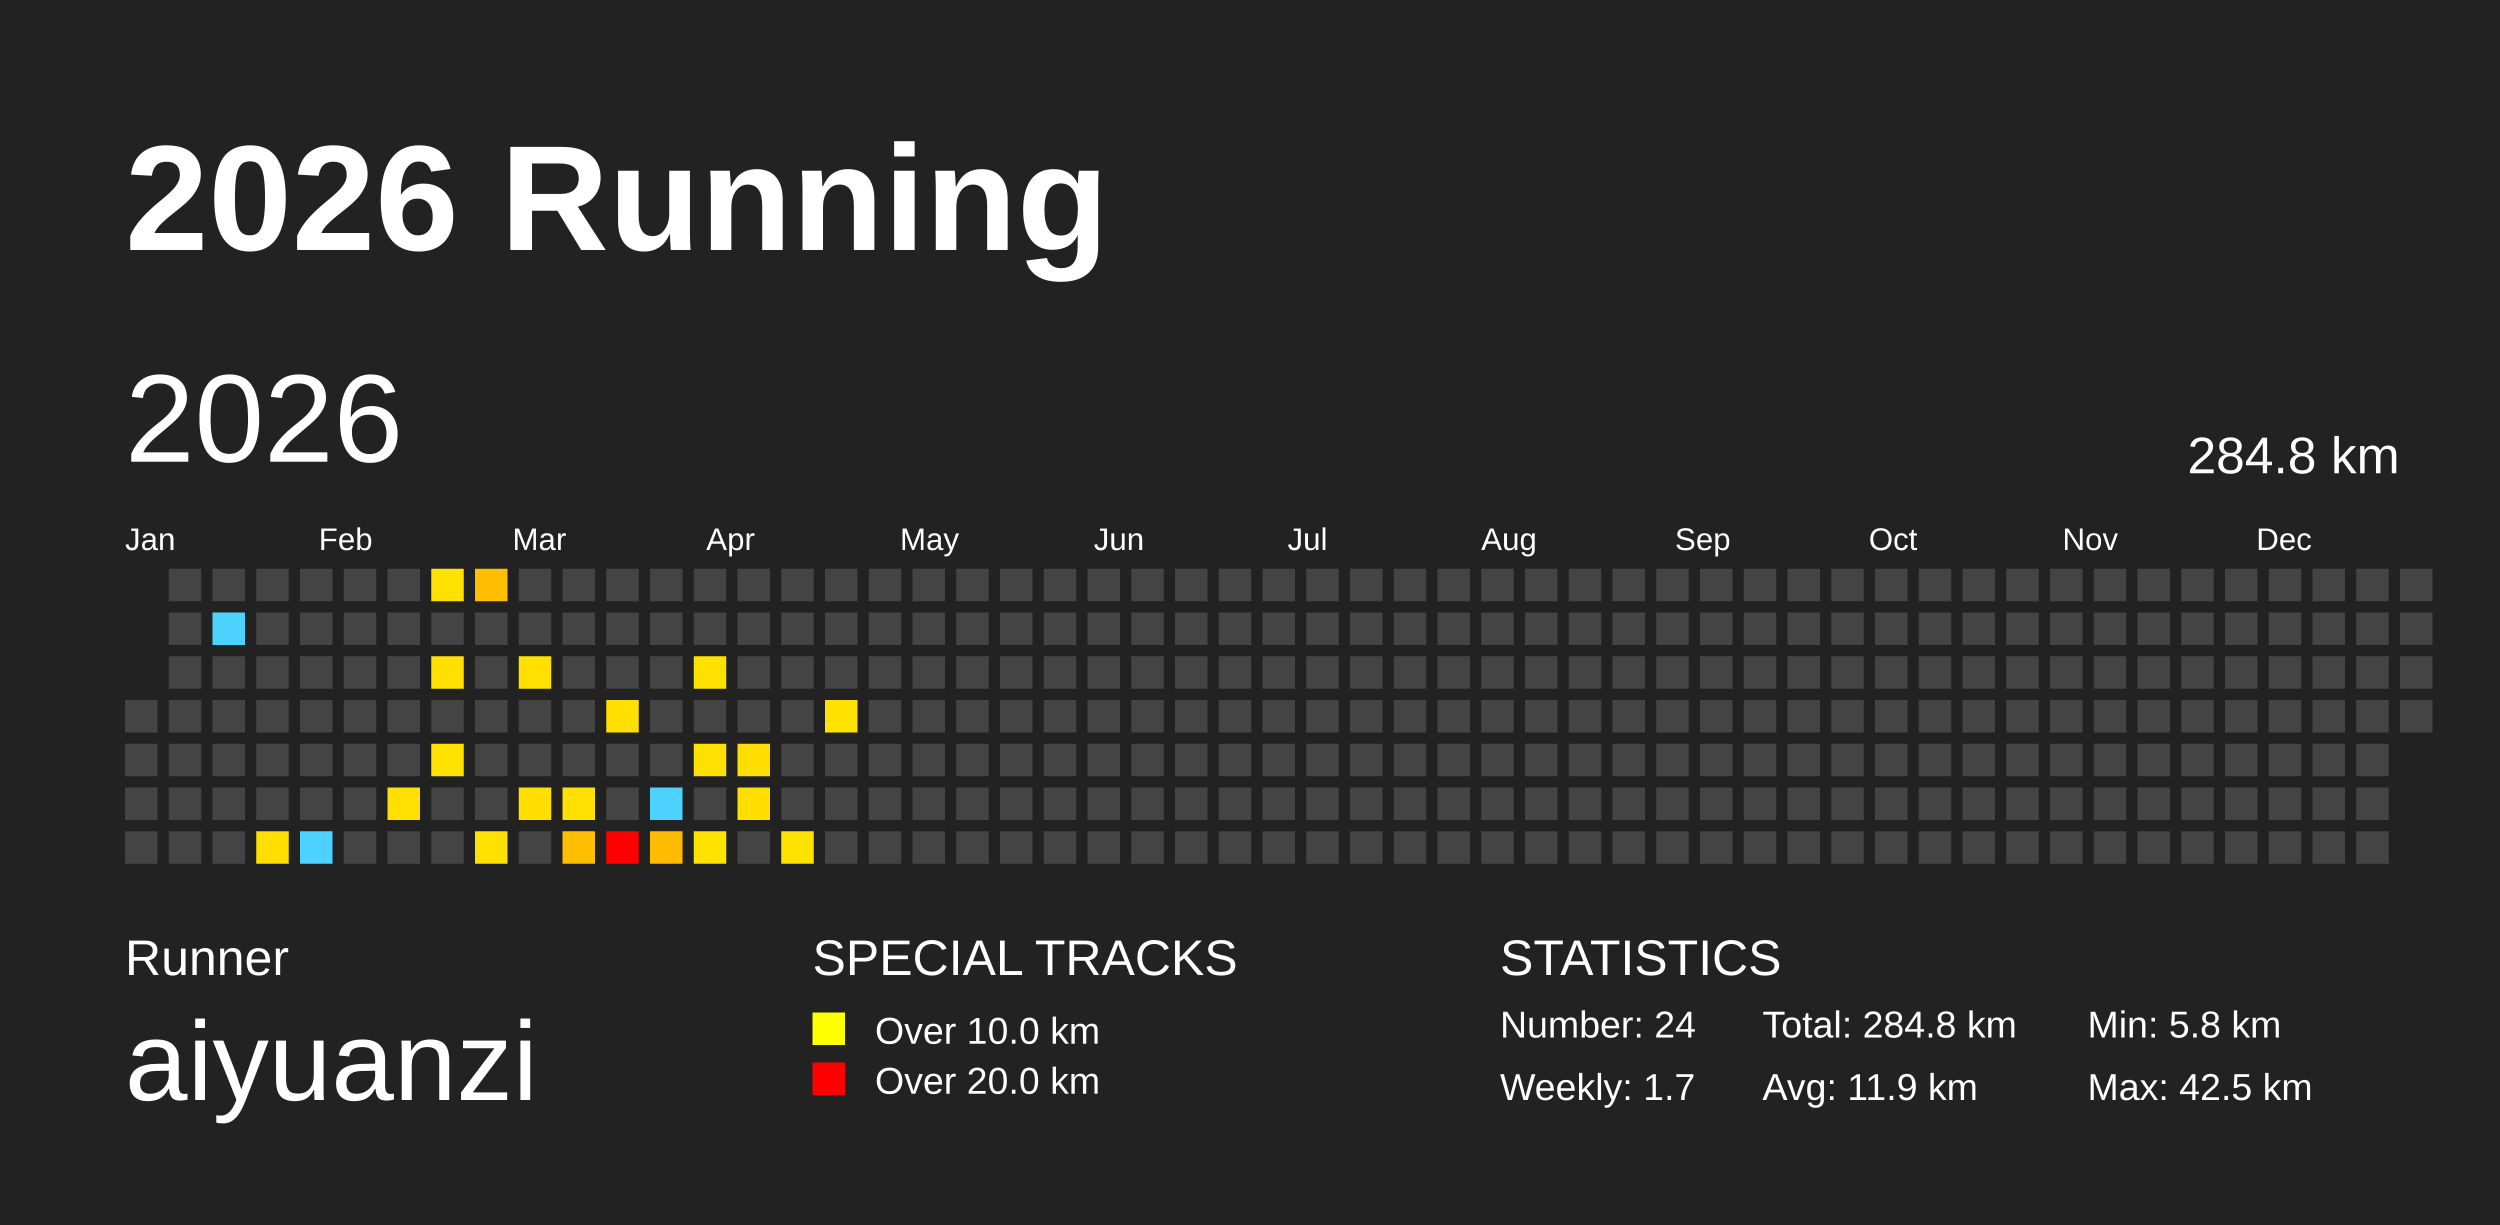
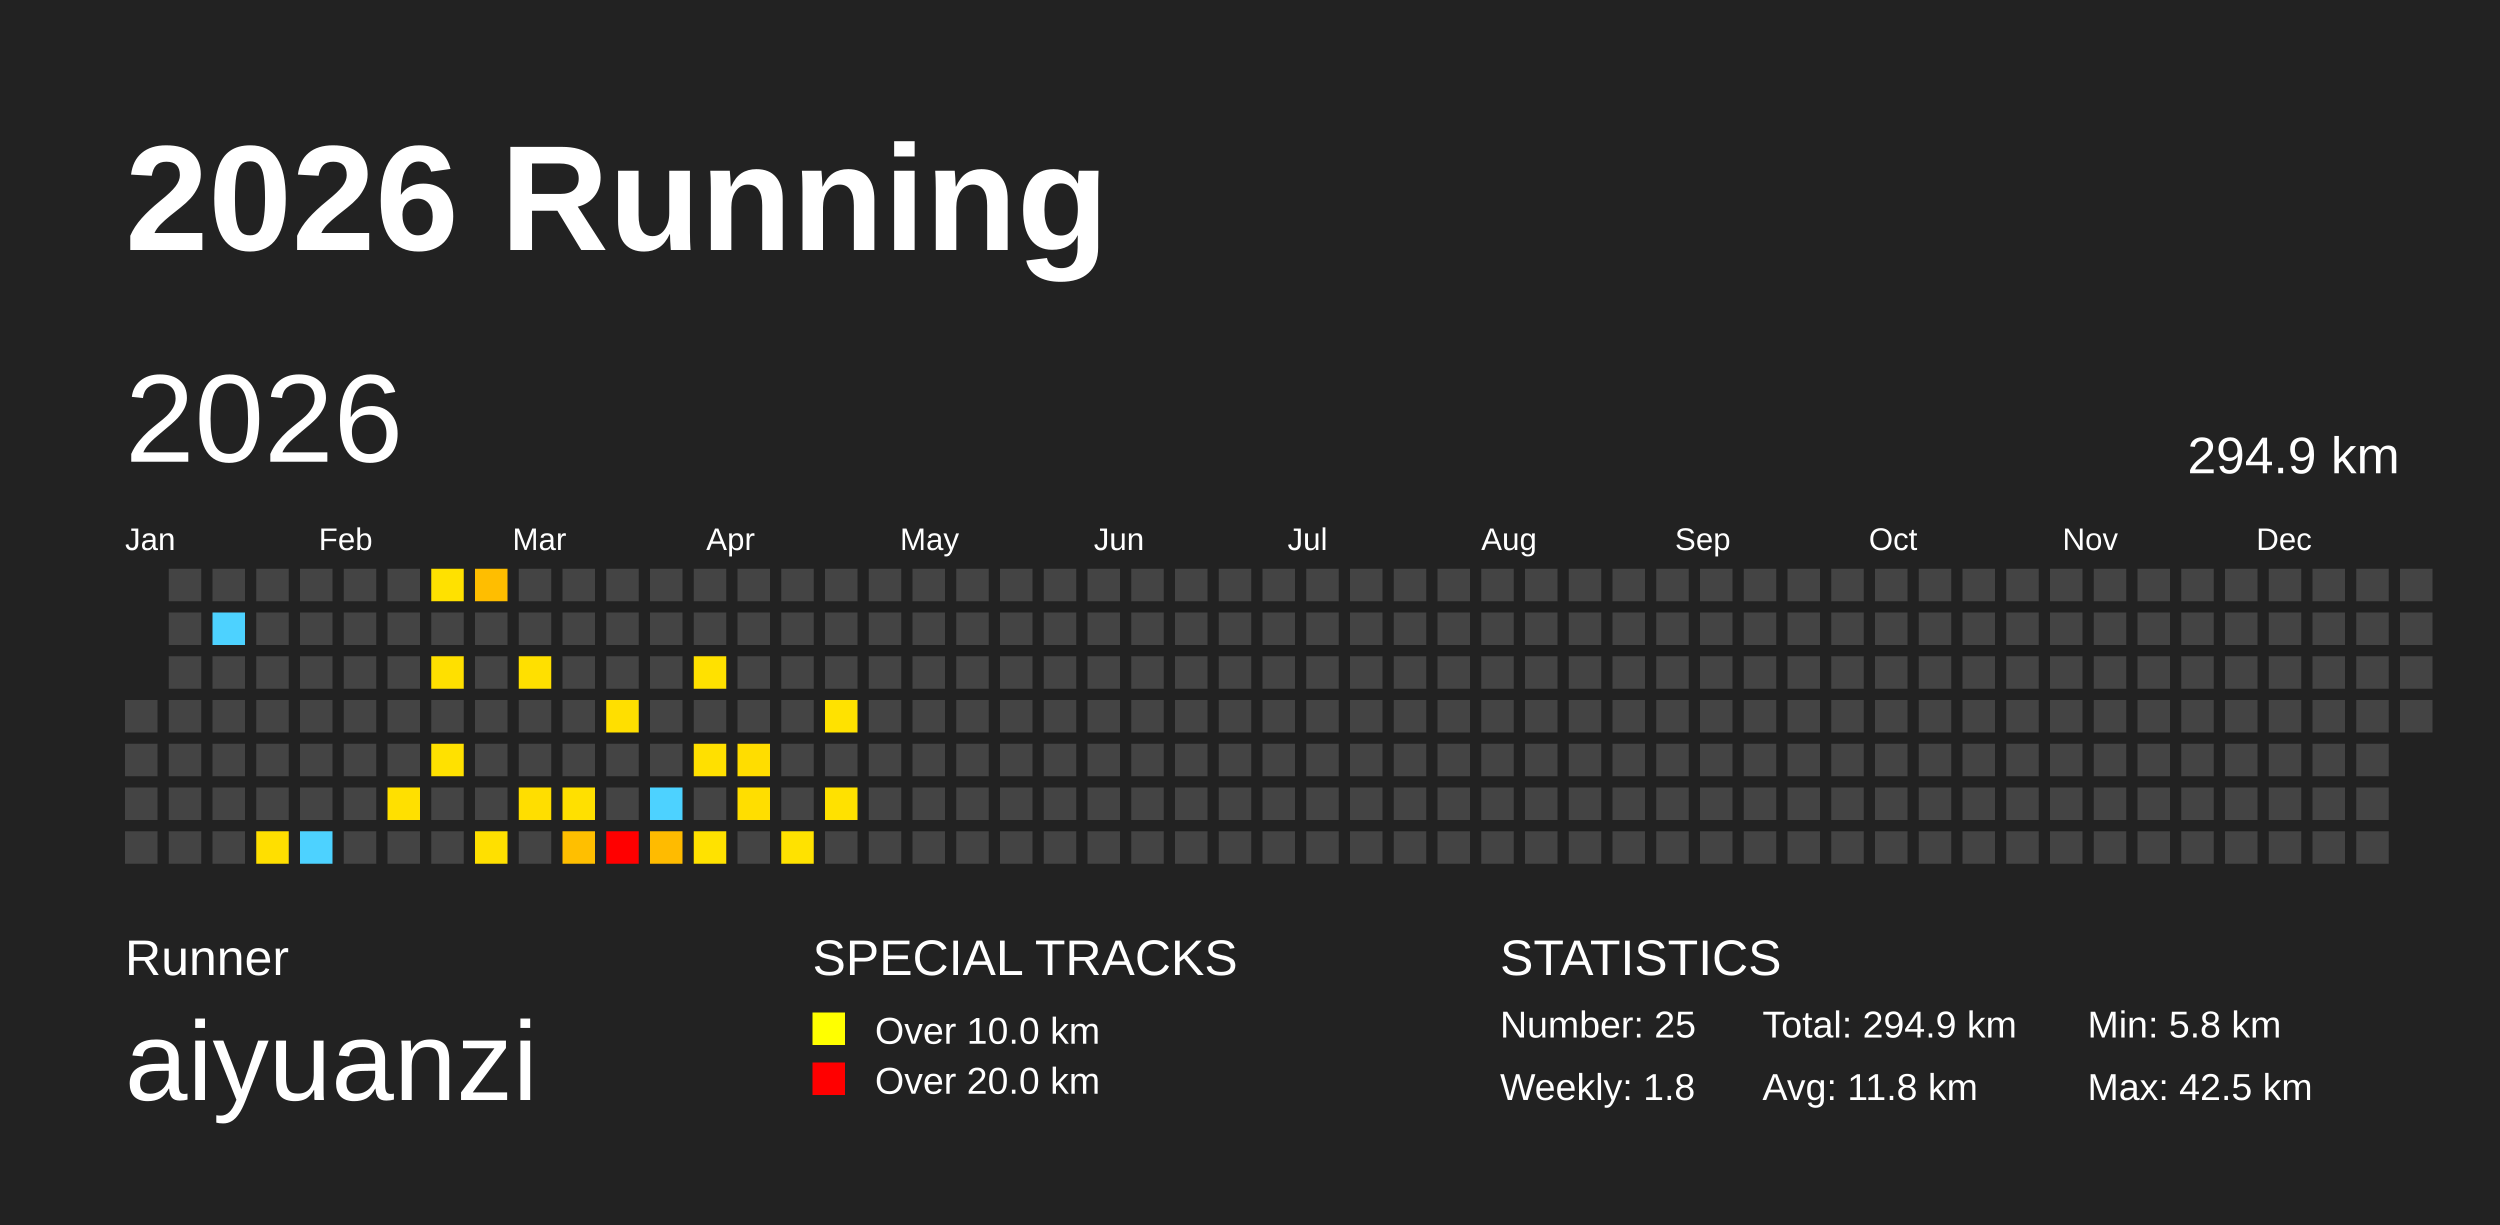
<svg xmlns="http://www.w3.org/2000/svg" baseProfile="full" height="98mm" version="1.1" viewBox="0,0,200,98" width="200mm">
  <defs>
    <pattern height="2" id="indoor-stripe" patternUnits="userSpaceOnUse" width="2">
      <line stroke="white" stroke-opacity="0.45" stroke-width="0.5" x1="0" x2="2" y1="2" y2="0" />
    </pattern>
  </defs>
  <rect fill="#222222" height="98" width="200" x="0" y="0" />
  <text fill="#FFFFFF" style="font-size:12px; font-family:Arial; font-weight:bold;" x="10" y="20">2026 Running</text>
  <text fill="#FFFFFF" style="font-size:4px; font-family:Arial" x="10" y="78">Runner</text>
  <text fill="#FFFFFF" style="font-size:9px; font-family:Arial" x="10" y="88">aiyuanzi</text>
  <text fill="#FFFFFF" style="font-size:4px; font-family:Arial" x="65" y="78">SPECIAL TRACKS</text>
  <rect fill="yellow" height="2.6" width="2.6" x="65" y="81" />
  <text fill="#FFFFFF" style="font-size:3px; font-family:Arial" x="70" y="83.5">Over 10.0 km</text>
  <rect fill="red" height="2.6" width="2.6" x="65" y="85" />
  <text fill="#FFFFFF" style="font-size:3px; font-family:Arial" x="70" y="87.5">Over 20.0 km</text>
  <text fill="#FFFFFF" style="font-size:4px; font-family:Arial" x="120" y="78">STATISTICS</text>
-   <text fill="#FFFFFF" style="font-size:3px; font-family:Arial" x="120" y="83">Number: 24</text>
-   <text fill="#FFFFFF" style="font-size:3px; font-family:Arial" x="120" y="88">Weekly: 1.7</text>
-   <text fill="#FFFFFF" style="font-size:3px; font-family:Arial" x="141" y="83">Total: 284.8 km</text>
-   <text fill="#FFFFFF" style="font-size:3px; font-family:Arial" x="141" y="88">Avg: 11.9 km</text>
+   <text fill="#FFFFFF" style="font-size:3px; font-family:Arial" x="120" y="83">Number: 25</text>
+   <text fill="#FFFFFF" style="font-size:3px; font-family:Arial" x="120" y="88">Weekly: 1.8</text>
+   <text fill="#FFFFFF" style="font-size:3px; font-family:Arial" x="141" y="83">Total: 294.9 km</text>
+   <text fill="#FFFFFF" style="font-size:3px; font-family:Arial" x="141" y="88">Avg: 11.8 km</text>
  <text fill="#FFFFFF" style="font-size:3px; font-family:Arial" x="167" y="83">Min: 5.8 km</text>
  <text fill="#FFFFFF" style="font-size:3px; font-family:Arial" x="167" y="88">Max: 42.5 km</text>
  <text dominant-baseline="hanging" fill="#FFFFFF" style="font-size:10.0px; font-family:Arial;" x="10" y="30">2026</text>
-   <text dominant-baseline="hanging" fill="#FFFFFF" style="font-size:4.125px; font-family:Arial;" x="175" y="35">284.8 km</text>
+   <text dominant-baseline="hanging" fill="#FFFFFF" style="font-size:4.125px; font-family:Arial;" x="175" y="35">294.9 km</text>
  <text fill="#FFFFFF" style="font-size:2.5px; font-family:Arial" x="10.0" y="44">Jan</text>
  <text fill="#FFFFFF" style="font-size:2.5px; font-family:Arial" x="25.5" y="44">Feb</text>
  <text fill="#FFFFFF" style="font-size:2.5px; font-family:Arial" x="41.0" y="44">Mar</text>
  <text fill="#FFFFFF" style="font-size:2.5px; font-family:Arial" x="56.5" y="44">Apr</text>
  <text fill="#FFFFFF" style="font-size:2.5px; font-family:Arial" x="72.0" y="44">May</text>
  <text fill="#FFFFFF" style="font-size:2.5px; font-family:Arial" x="87.5" y="44">Jun</text>
  <text fill="#FFFFFF" style="font-size:2.5px; font-family:Arial" x="103.0" y="44">Jul</text>
  <text fill="#FFFFFF" style="font-size:2.5px; font-family:Arial" x="118.5" y="44">Aug</text>
  <text fill="#FFFFFF" style="font-size:2.5px; font-family:Arial" x="134.0" y="44">Sep</text>
  <text fill="#FFFFFF" style="font-size:2.5px; font-family:Arial" x="149.5" y="44">Oct</text>
  <text fill="#FFFFFF" style="font-size:2.5px; font-family:Arial" x="165.0" y="44">Nov</text>
  <text fill="#FFFFFF" style="font-size:2.5px; font-family:Arial" x="180.5" y="44">Dec</text>
  <rect fill="#444444" height="2.6" width="2.6" x="10.0" y="56.0" />
  <rect fill="#444444" height="2.6" width="2.6" x="10.0" y="59.5" />
  <rect fill="#444444" height="2.6" width="2.6" x="10.0" y="63.0" />
  <rect fill="#444444" height="2.6" width="2.6" x="10.0" y="66.5" />
  <rect fill="#444444" height="2.6" width="2.6" x="13.5" y="45.5" />
  <rect fill="#444444" height="2.6" width="2.6" x="13.5" y="49.0" />
  <rect fill="#444444" height="2.6" width="2.6" x="13.5" y="52.5" />
  <rect fill="#444444" height="2.6" width="2.6" x="13.5" y="56.0" />
  <rect fill="#444444" height="2.6" width="2.6" x="13.5" y="59.5" />
  <rect fill="#444444" height="2.6" width="2.6" x="13.5" y="63.0" />
  <rect fill="#444444" height="2.6" width="2.6" x="13.5" y="66.5" />
  <rect fill="#444444" height="2.6" width="2.6" x="17.0" y="45.5" />
  <rect fill="#4dd2ff" height="2.6" width="2.6" x="17.0" y="49.0" />
  <rect fill="#444444" height="2.6" width="2.6" x="17.0" y="52.5" />
  <rect fill="#444444" height="2.6" width="2.6" x="17.0" y="56.0" />
  <rect fill="#444444" height="2.6" width="2.6" x="17.0" y="59.5" />
  <rect fill="#444444" height="2.6" width="2.6" x="17.0" y="63.0" />
  <rect fill="#444444" height="2.6" width="2.6" x="17.0" y="66.5" />
  <rect fill="#444444" height="2.6" width="2.6" x="20.5" y="45.5" />
  <rect fill="#444444" height="2.6" width="2.6" x="20.5" y="49.0" />
  <rect fill="#444444" height="2.6" width="2.6" x="20.5" y="52.5" />
  <rect fill="#444444" height="2.6" width="2.6" x="20.5" y="56.0" />
  <rect fill="#444444" height="2.6" width="2.6" x="20.5" y="59.5" />
  <rect fill="#444444" height="2.6" width="2.6" x="20.5" y="63.0" />
  <rect fill="#ffdf00" height="2.6" width="2.6" x="20.5" y="66.5" />
  <rect fill="#444444" height="2.6" width="2.6" x="24.0" y="45.5" />
  <rect fill="#444444" height="2.6" width="2.6" x="24.0" y="49.0" />
  <rect fill="#444444" height="2.6" width="2.6" x="24.0" y="52.5" />
  <rect fill="#444444" height="2.6" width="2.6" x="24.0" y="56.0" />
  <rect fill="#444444" height="2.6" width="2.6" x="24.0" y="59.5" />
  <rect fill="#444444" height="2.6" width="2.6" x="24.0" y="63.0" />
  <rect fill="#4dd2ff" height="2.6" width="2.6" x="24.0" y="66.5" />
  <rect fill="#444444" height="2.6" width="2.6" x="27.5" y="45.5" />
  <rect fill="#444444" height="2.6" width="2.6" x="27.5" y="49.0" />
  <rect fill="#444444" height="2.6" width="2.6" x="27.5" y="52.5" />
  <rect fill="#444444" height="2.6" width="2.6" x="27.5" y="56.0" />
  <rect fill="#444444" height="2.6" width="2.6" x="27.5" y="59.5" />
  <rect fill="#444444" height="2.6" width="2.6" x="27.5" y="63.0" />
  <rect fill="#444444" height="2.6" width="2.6" x="27.5" y="66.5" />
  <rect fill="#444444" height="2.6" width="2.6" x="31.0" y="45.5" />
  <rect fill="#444444" height="2.6" width="2.6" x="31.0" y="49.0" />
  <rect fill="#444444" height="2.6" width="2.6" x="31.0" y="52.5" />
  <rect fill="#444444" height="2.6" width="2.6" x="31.0" y="56.0" />
  <rect fill="#444444" height="2.6" width="2.6" x="31.0" y="59.5" />
  <rect fill="#ffe000" height="2.6" width="2.6" x="31.0" y="63.0" />
  <rect fill="#444444" height="2.6" width="2.6" x="31.0" y="66.5" />
  <rect fill="#ffe100" height="2.6" width="2.6" x="34.5" y="45.5" />
  <rect fill="#444444" height="2.6" width="2.6" x="34.5" y="49.0" />
  <rect fill="#ffe000" height="2.6" width="2.6" x="34.5" y="52.5" />
  <rect fill="#444444" height="2.6" width="2.6" x="34.5" y="56.0" />
  <rect fill="#ffe100" height="2.6" width="2.6" x="34.5" y="59.5" />
  <rect fill="#444444" height="2.6" width="2.6" x="34.5" y="63.0" />
  <rect fill="#444444" height="2.6" width="2.6" x="34.5" y="66.5" />
  <rect fill="#ffbe00" height="2.6" width="2.6" x="38.0" y="45.5" />
  <rect fill="#444444" height="2.6" width="2.6" x="38.0" y="49.0" />
  <rect fill="#444444" height="2.6" width="2.6" x="38.0" y="52.5" />
  <rect fill="#444444" height="2.6" width="2.6" x="38.0" y="56.0" />
  <rect fill="#444444" height="2.6" width="2.6" x="38.0" y="59.5" />
  <rect fill="#444444" height="2.6" width="2.6" x="38.0" y="63.0" />
  <rect fill="#ffe000" height="2.6" width="2.6" x="38.0" y="66.5" />
  <rect fill="#444444" height="2.6" width="2.6" x="41.5" y="45.5" />
  <rect fill="#444444" height="2.6" width="2.6" x="41.5" y="49.0" />
  <rect fill="#ffe000" height="2.6" width="2.6" x="41.5" y="52.5" />
  <rect fill="#444444" height="2.6" width="2.6" x="41.5" y="56.0" />
  <rect fill="#444444" height="2.6" width="2.6" x="41.5" y="59.5" />
  <rect fill="#ffde00" height="2.6" width="2.6" x="41.5" y="63.0" />
  <rect fill="#444444" height="2.6" width="2.6" x="41.5" y="66.5" />
  <rect fill="#444444" height="2.6" width="2.6" x="45.0" y="45.5" />
  <rect fill="#444444" height="2.6" width="2.6" x="45.0" y="49.0" />
  <rect fill="#444444" height="2.6" width="2.6" x="45.0" y="52.5" />
  <rect fill="#444444" height="2.6" width="2.6" x="45.0" y="56.0" />
  <rect fill="#444444" height="2.6" width="2.6" x="45.0" y="59.5" />
  <rect fill="#ffe000" height="2.6" width="2.6" x="45.0" y="63.0" />
  <rect fill="#ffbf00" height="2.6" width="2.6" x="45.0" y="66.5" />
  <rect fill="#444444" height="2.6" width="2.6" x="48.5" y="45.5" />
  <rect fill="#444444" height="2.6" width="2.6" x="48.5" y="49.0" />
  <rect fill="#444444" height="2.6" width="2.6" x="48.5" y="52.5" />
  <rect fill="#ffdf00" height="2.6" width="2.6" x="48.5" y="56.0" />
  <rect fill="#444444" height="2.6" width="2.6" x="48.5" y="59.5" />
  <rect fill="#444444" height="2.6" width="2.6" x="48.5" y="63.0" />
  <rect fill="red" height="2.6" width="2.6" x="48.5" y="66.5" />
  <rect fill="#444444" height="2.6" width="2.6" x="52.0" y="45.5" />
  <rect fill="#444444" height="2.6" width="2.6" x="52.0" y="49.0" />
  <rect fill="#444444" height="2.6" width="2.6" x="52.0" y="52.5" />
  <rect fill="#444444" height="2.6" width="2.6" x="52.0" y="56.0" />
  <rect fill="#444444" height="2.6" width="2.6" x="52.0" y="59.5" />
  <rect fill="#4dd2ff" height="2.6" width="2.6" x="52.0" y="63.0" />
  <rect fill="#ffbb00" height="2.6" width="2.6" x="52.0" y="66.5" />
  <rect fill="#444444" height="2.6" width="2.6" x="55.5" y="45.5" />
  <rect fill="#444444" height="2.6" width="2.6" x="55.5" y="49.0" />
  <rect fill="#ffe100" height="2.6" width="2.6" x="55.5" y="52.5" />
  <rect fill="#444444" height="2.6" width="2.6" x="55.5" y="56.0" />
  <rect fill="#ffe000" height="2.6" width="2.6" x="55.5" y="59.5" />
  <rect fill="#444444" height="2.6" width="2.6" x="55.5" y="63.0" />
  <rect fill="#ffe200" height="2.6" width="2.6" x="55.5" y="66.5" />
  <rect fill="#444444" height="2.6" width="2.6" x="59.0" y="45.5" />
  <rect fill="#444444" height="2.6" width="2.6" x="59.0" y="49.0" />
  <rect fill="#444444" height="2.6" width="2.6" x="59.0" y="52.5" />
  <rect fill="#444444" height="2.6" width="2.6" x="59.0" y="56.0" />
  <rect fill="#ffdd00" height="2.6" width="2.6" x="59.0" y="59.5" />
  <rect fill="#ffde00" height="2.6" width="2.6" x="59.0" y="63.0" />
  <rect fill="#444444" height="2.6" width="2.6" x="59.0" y="66.5" />
  <rect fill="#444444" height="2.6" width="2.6" x="62.5" y="45.5" />
  <rect fill="#444444" height="2.6" width="2.6" x="62.5" y="49.0" />
  <rect fill="#444444" height="2.6" width="2.6" x="62.5" y="52.5" />
  <rect fill="#444444" height="2.6" width="2.6" x="62.5" y="56.0" />
  <rect fill="#444444" height="2.6" width="2.6" x="62.5" y="59.5" />
  <rect fill="#444444" height="2.6" width="2.6" x="62.5" y="63.0" />
  <rect fill="#ffe200" height="2.6" width="2.6" x="62.5" y="66.5" />
  <rect fill="#444444" height="2.6" width="2.6" x="66.0" y="45.5" />
  <rect fill="#444444" height="2.6" width="2.6" x="66.0" y="49.0" />
  <rect fill="#444444" height="2.6" width="2.6" x="66.0" y="52.5" />
  <rect fill="#ffe200" height="2.6" width="2.6" x="66.0" y="56.0" />
  <rect fill="#444444" height="2.6" width="2.6" x="66.0" y="59.5" />
-   <rect fill="#444444" height="2.6" width="2.6" x="66.0" y="63.0" />
+   <rect fill="#ffe100" height="2.6" width="2.6" x="66.0" y="63.0" />
  <rect fill="#444444" height="2.6" width="2.6" x="66.0" y="66.5" />
  <rect fill="#444444" height="2.6" width="2.6" x="69.5" y="45.5" />
  <rect fill="#444444" height="2.6" width="2.6" x="69.5" y="49.0" />
  <rect fill="#444444" height="2.6" width="2.6" x="69.5" y="52.5" />
  <rect fill="#444444" height="2.6" width="2.6" x="69.5" y="56.0" />
  <rect fill="#444444" height="2.6" width="2.6" x="69.5" y="59.5" />
  <rect fill="#444444" height="2.6" width="2.6" x="69.5" y="63.0" />
  <rect fill="#444444" height="2.6" width="2.6" x="69.5" y="66.5" />
  <rect fill="#444444" height="2.6" width="2.6" x="73.0" y="45.5" />
  <rect fill="#444444" height="2.6" width="2.6" x="73.0" y="49.0" />
  <rect fill="#444444" height="2.6" width="2.6" x="73.0" y="52.5" />
  <rect fill="#444444" height="2.6" width="2.6" x="73.0" y="56.0" />
  <rect fill="#444444" height="2.6" width="2.6" x="73.0" y="59.5" />
  <rect fill="#444444" height="2.6" width="2.6" x="73.0" y="63.0" />
  <rect fill="#444444" height="2.6" width="2.6" x="73.0" y="66.5" />
  <rect fill="#444444" height="2.6" width="2.6" x="76.5" y="45.5" />
  <rect fill="#444444" height="2.6" width="2.6" x="76.5" y="49.0" />
  <rect fill="#444444" height="2.6" width="2.6" x="76.5" y="52.5" />
  <rect fill="#444444" height="2.6" width="2.6" x="76.5" y="56.0" />
  <rect fill="#444444" height="2.6" width="2.6" x="76.5" y="59.5" />
  <rect fill="#444444" height="2.6" width="2.6" x="76.5" y="63.0" />
  <rect fill="#444444" height="2.6" width="2.6" x="76.5" y="66.5" />
  <rect fill="#444444" height="2.6" width="2.6" x="80.0" y="45.5" />
  <rect fill="#444444" height="2.6" width="2.6" x="80.0" y="49.0" />
  <rect fill="#444444" height="2.6" width="2.6" x="80.0" y="52.5" />
  <rect fill="#444444" height="2.6" width="2.6" x="80.0" y="56.0" />
  <rect fill="#444444" height="2.6" width="2.6" x="80.0" y="59.5" />
  <rect fill="#444444" height="2.6" width="2.6" x="80.0" y="63.0" />
  <rect fill="#444444" height="2.6" width="2.6" x="80.0" y="66.5" />
  <rect fill="#444444" height="2.6" width="2.6" x="83.5" y="45.5" />
  <rect fill="#444444" height="2.6" width="2.6" x="83.5" y="49.0" />
  <rect fill="#444444" height="2.6" width="2.6" x="83.5" y="52.5" />
  <rect fill="#444444" height="2.6" width="2.6" x="83.5" y="56.0" />
  <rect fill="#444444" height="2.6" width="2.6" x="83.5" y="59.5" />
  <rect fill="#444444" height="2.6" width="2.6" x="83.5" y="63.0" />
  <rect fill="#444444" height="2.6" width="2.6" x="83.5" y="66.5" />
  <rect fill="#444444" height="2.6" width="2.6" x="87.0" y="45.5" />
  <rect fill="#444444" height="2.6" width="2.6" x="87.0" y="49.0" />
  <rect fill="#444444" height="2.6" width="2.6" x="87.0" y="52.5" />
  <rect fill="#444444" height="2.6" width="2.6" x="87.0" y="56.0" />
  <rect fill="#444444" height="2.6" width="2.6" x="87.0" y="59.5" />
  <rect fill="#444444" height="2.6" width="2.6" x="87.0" y="63.0" />
  <rect fill="#444444" height="2.6" width="2.6" x="87.0" y="66.5" />
  <rect fill="#444444" height="2.6" width="2.6" x="90.5" y="45.5" />
  <rect fill="#444444" height="2.6" width="2.6" x="90.5" y="49.0" />
  <rect fill="#444444" height="2.6" width="2.6" x="90.5" y="52.5" />
  <rect fill="#444444" height="2.6" width="2.6" x="90.5" y="56.0" />
  <rect fill="#444444" height="2.6" width="2.6" x="90.5" y="59.5" />
  <rect fill="#444444" height="2.6" width="2.6" x="90.5" y="63.0" />
  <rect fill="#444444" height="2.6" width="2.6" x="90.5" y="66.5" />
  <rect fill="#444444" height="2.6" width="2.6" x="94.0" y="45.5" />
  <rect fill="#444444" height="2.6" width="2.6" x="94.0" y="49.0" />
  <rect fill="#444444" height="2.6" width="2.6" x="94.0" y="52.5" />
  <rect fill="#444444" height="2.6" width="2.6" x="94.0" y="56.0" />
  <rect fill="#444444" height="2.6" width="2.6" x="94.0" y="59.5" />
  <rect fill="#444444" height="2.6" width="2.6" x="94.0" y="63.0" />
  <rect fill="#444444" height="2.6" width="2.6" x="94.0" y="66.5" />
  <rect fill="#444444" height="2.6" width="2.6" x="97.5" y="45.5" />
  <rect fill="#444444" height="2.6" width="2.6" x="97.5" y="49.0" />
  <rect fill="#444444" height="2.6" width="2.6" x="97.5" y="52.5" />
  <rect fill="#444444" height="2.6" width="2.6" x="97.5" y="56.0" />
  <rect fill="#444444" height="2.6" width="2.6" x="97.5" y="59.5" />
  <rect fill="#444444" height="2.6" width="2.6" x="97.5" y="63.0" />
  <rect fill="#444444" height="2.6" width="2.6" x="97.5" y="66.5" />
  <rect fill="#444444" height="2.6" width="2.6" x="101.0" y="45.5" />
  <rect fill="#444444" height="2.6" width="2.6" x="101.0" y="49.0" />
  <rect fill="#444444" height="2.6" width="2.6" x="101.0" y="52.5" />
  <rect fill="#444444" height="2.6" width="2.6" x="101.0" y="56.0" />
  <rect fill="#444444" height="2.6" width="2.6" x="101.0" y="59.5" />
  <rect fill="#444444" height="2.6" width="2.6" x="101.0" y="63.0" />
  <rect fill="#444444" height="2.6" width="2.6" x="101.0" y="66.5" />
  <rect fill="#444444" height="2.6" width="2.6" x="104.5" y="45.5" />
  <rect fill="#444444" height="2.6" width="2.6" x="104.5" y="49.0" />
  <rect fill="#444444" height="2.6" width="2.6" x="104.5" y="52.5" />
  <rect fill="#444444" height="2.6" width="2.6" x="104.5" y="56.0" />
  <rect fill="#444444" height="2.6" width="2.6" x="104.5" y="59.5" />
  <rect fill="#444444" height="2.6" width="2.6" x="104.5" y="63.0" />
  <rect fill="#444444" height="2.6" width="2.6" x="104.5" y="66.5" />
  <rect fill="#444444" height="2.6" width="2.6" x="108.0" y="45.5" />
  <rect fill="#444444" height="2.6" width="2.6" x="108.0" y="49.0" />
  <rect fill="#444444" height="2.6" width="2.6" x="108.0" y="52.5" />
  <rect fill="#444444" height="2.6" width="2.6" x="108.0" y="56.0" />
  <rect fill="#444444" height="2.6" width="2.6" x="108.0" y="59.5" />
  <rect fill="#444444" height="2.6" width="2.6" x="108.0" y="63.0" />
  <rect fill="#444444" height="2.6" width="2.6" x="108.0" y="66.5" />
  <rect fill="#444444" height="2.6" width="2.6" x="111.5" y="45.5" />
  <rect fill="#444444" height="2.6" width="2.6" x="111.5" y="49.0" />
  <rect fill="#444444" height="2.6" width="2.6" x="111.5" y="52.5" />
  <rect fill="#444444" height="2.6" width="2.6" x="111.5" y="56.0" />
  <rect fill="#444444" height="2.6" width="2.6" x="111.5" y="59.5" />
  <rect fill="#444444" height="2.6" width="2.6" x="111.5" y="63.0" />
  <rect fill="#444444" height="2.6" width="2.6" x="111.5" y="66.5" />
  <rect fill="#444444" height="2.6" width="2.6" x="115.0" y="45.5" />
  <rect fill="#444444" height="2.6" width="2.6" x="115.0" y="49.0" />
  <rect fill="#444444" height="2.6" width="2.6" x="115.0" y="52.5" />
  <rect fill="#444444" height="2.6" width="2.6" x="115.0" y="56.0" />
  <rect fill="#444444" height="2.6" width="2.6" x="115.0" y="59.5" />
  <rect fill="#444444" height="2.6" width="2.6" x="115.0" y="63.0" />
  <rect fill="#444444" height="2.6" width="2.6" x="115.0" y="66.5" />
  <rect fill="#444444" height="2.6" width="2.6" x="118.5" y="45.5" />
  <rect fill="#444444" height="2.6" width="2.6" x="118.5" y="49.0" />
  <rect fill="#444444" height="2.6" width="2.6" x="118.5" y="52.5" />
  <rect fill="#444444" height="2.6" width="2.6" x="118.5" y="56.0" />
  <rect fill="#444444" height="2.6" width="2.6" x="118.5" y="59.5" />
  <rect fill="#444444" height="2.6" width="2.6" x="118.5" y="63.0" />
  <rect fill="#444444" height="2.6" width="2.6" x="118.5" y="66.5" />
  <rect fill="#444444" height="2.6" width="2.6" x="122.0" y="45.5" />
  <rect fill="#444444" height="2.6" width="2.6" x="122.0" y="49.0" />
  <rect fill="#444444" height="2.6" width="2.6" x="122.0" y="52.5" />
  <rect fill="#444444" height="2.6" width="2.6" x="122.0" y="56.0" />
  <rect fill="#444444" height="2.6" width="2.6" x="122.0" y="59.5" />
  <rect fill="#444444" height="2.6" width="2.6" x="122.0" y="63.0" />
  <rect fill="#444444" height="2.6" width="2.6" x="122.0" y="66.5" />
  <rect fill="#444444" height="2.6" width="2.6" x="125.5" y="45.5" />
  <rect fill="#444444" height="2.6" width="2.6" x="125.5" y="49.0" />
  <rect fill="#444444" height="2.6" width="2.6" x="125.5" y="52.5" />
  <rect fill="#444444" height="2.6" width="2.6" x="125.5" y="56.0" />
  <rect fill="#444444" height="2.6" width="2.6" x="125.5" y="59.5" />
  <rect fill="#444444" height="2.6" width="2.6" x="125.5" y="63.0" />
  <rect fill="#444444" height="2.6" width="2.6" x="125.5" y="66.5" />
  <rect fill="#444444" height="2.6" width="2.6" x="129.0" y="45.5" />
  <rect fill="#444444" height="2.6" width="2.6" x="129.0" y="49.0" />
  <rect fill="#444444" height="2.6" width="2.6" x="129.0" y="52.5" />
  <rect fill="#444444" height="2.6" width="2.6" x="129.0" y="56.0" />
  <rect fill="#444444" height="2.6" width="2.6" x="129.0" y="59.5" />
  <rect fill="#444444" height="2.6" width="2.6" x="129.0" y="63.0" />
  <rect fill="#444444" height="2.6" width="2.6" x="129.0" y="66.5" />
  <rect fill="#444444" height="2.6" width="2.6" x="132.5" y="45.5" />
  <rect fill="#444444" height="2.6" width="2.6" x="132.5" y="49.0" />
  <rect fill="#444444" height="2.6" width="2.6" x="132.5" y="52.5" />
  <rect fill="#444444" height="2.6" width="2.6" x="132.5" y="56.0" />
  <rect fill="#444444" height="2.6" width="2.6" x="132.5" y="59.5" />
  <rect fill="#444444" height="2.6" width="2.6" x="132.5" y="63.0" />
  <rect fill="#444444" height="2.6" width="2.6" x="132.5" y="66.5" />
  <rect fill="#444444" height="2.6" width="2.6" x="136.0" y="45.5" />
  <rect fill="#444444" height="2.6" width="2.6" x="136.0" y="49.0" />
  <rect fill="#444444" height="2.6" width="2.6" x="136.0" y="52.5" />
  <rect fill="#444444" height="2.6" width="2.6" x="136.0" y="56.0" />
  <rect fill="#444444" height="2.6" width="2.6" x="136.0" y="59.5" />
  <rect fill="#444444" height="2.6" width="2.6" x="136.0" y="63.0" />
  <rect fill="#444444" height="2.6" width="2.6" x="136.0" y="66.5" />
  <rect fill="#444444" height="2.6" width="2.6" x="139.5" y="45.5" />
  <rect fill="#444444" height="2.6" width="2.6" x="139.5" y="49.0" />
  <rect fill="#444444" height="2.6" width="2.6" x="139.5" y="52.5" />
  <rect fill="#444444" height="2.6" width="2.6" x="139.5" y="56.0" />
  <rect fill="#444444" height="2.6" width="2.6" x="139.5" y="59.5" />
  <rect fill="#444444" height="2.6" width="2.6" x="139.5" y="63.0" />
  <rect fill="#444444" height="2.6" width="2.6" x="139.5" y="66.5" />
  <rect fill="#444444" height="2.6" width="2.6" x="143.0" y="45.5" />
  <rect fill="#444444" height="2.6" width="2.6" x="143.0" y="49.0" />
  <rect fill="#444444" height="2.6" width="2.6" x="143.0" y="52.5" />
  <rect fill="#444444" height="2.6" width="2.6" x="143.0" y="56.0" />
  <rect fill="#444444" height="2.6" width="2.6" x="143.0" y="59.5" />
  <rect fill="#444444" height="2.6" width="2.6" x="143.0" y="63.0" />
  <rect fill="#444444" height="2.6" width="2.6" x="143.0" y="66.5" />
  <rect fill="#444444" height="2.6" width="2.6" x="146.5" y="45.5" />
  <rect fill="#444444" height="2.6" width="2.6" x="146.5" y="49.0" />
  <rect fill="#444444" height="2.6" width="2.6" x="146.5" y="52.5" />
  <rect fill="#444444" height="2.6" width="2.6" x="146.5" y="56.0" />
  <rect fill="#444444" height="2.6" width="2.6" x="146.5" y="59.5" />
  <rect fill="#444444" height="2.6" width="2.6" x="146.5" y="63.0" />
  <rect fill="#444444" height="2.6" width="2.6" x="146.5" y="66.5" />
  <rect fill="#444444" height="2.6" width="2.6" x="150.0" y="45.5" />
  <rect fill="#444444" height="2.6" width="2.6" x="150.0" y="49.0" />
  <rect fill="#444444" height="2.6" width="2.6" x="150.0" y="52.5" />
  <rect fill="#444444" height="2.6" width="2.6" x="150.0" y="56.0" />
  <rect fill="#444444" height="2.6" width="2.6" x="150.0" y="59.5" />
  <rect fill="#444444" height="2.6" width="2.6" x="150.0" y="63.0" />
  <rect fill="#444444" height="2.6" width="2.6" x="150.0" y="66.5" />
  <rect fill="#444444" height="2.6" width="2.6" x="153.5" y="45.5" />
  <rect fill="#444444" height="2.6" width="2.6" x="153.5" y="49.0" />
  <rect fill="#444444" height="2.6" width="2.6" x="153.5" y="52.5" />
  <rect fill="#444444" height="2.6" width="2.6" x="153.5" y="56.0" />
  <rect fill="#444444" height="2.6" width="2.6" x="153.5" y="59.5" />
  <rect fill="#444444" height="2.6" width="2.6" x="153.5" y="63.0" />
  <rect fill="#444444" height="2.6" width="2.6" x="153.5" y="66.5" />
  <rect fill="#444444" height="2.6" width="2.6" x="157.0" y="45.5" />
  <rect fill="#444444" height="2.6" width="2.6" x="157.0" y="49.0" />
  <rect fill="#444444" height="2.6" width="2.6" x="157.0" y="52.5" />
  <rect fill="#444444" height="2.6" width="2.6" x="157.0" y="56.0" />
  <rect fill="#444444" height="2.6" width="2.6" x="157.0" y="59.5" />
  <rect fill="#444444" height="2.6" width="2.6" x="157.0" y="63.0" />
  <rect fill="#444444" height="2.6" width="2.6" x="157.0" y="66.5" />
  <rect fill="#444444" height="2.6" width="2.6" x="160.5" y="45.5" />
  <rect fill="#444444" height="2.6" width="2.6" x="160.5" y="49.0" />
  <rect fill="#444444" height="2.6" width="2.6" x="160.5" y="52.5" />
  <rect fill="#444444" height="2.6" width="2.6" x="160.5" y="56.0" />
  <rect fill="#444444" height="2.6" width="2.6" x="160.5" y="59.5" />
  <rect fill="#444444" height="2.6" width="2.6" x="160.5" y="63.0" />
  <rect fill="#444444" height="2.6" width="2.6" x="160.5" y="66.5" />
  <rect fill="#444444" height="2.6" width="2.6" x="164.0" y="45.5" />
  <rect fill="#444444" height="2.6" width="2.6" x="164.0" y="49.0" />
  <rect fill="#444444" height="2.6" width="2.6" x="164.0" y="52.5" />
  <rect fill="#444444" height="2.6" width="2.6" x="164.0" y="56.0" />
  <rect fill="#444444" height="2.6" width="2.6" x="164.0" y="59.5" />
  <rect fill="#444444" height="2.6" width="2.6" x="164.0" y="63.0" />
  <rect fill="#444444" height="2.6" width="2.6" x="164.0" y="66.5" />
  <rect fill="#444444" height="2.6" width="2.6" x="167.5" y="45.5" />
  <rect fill="#444444" height="2.6" width="2.6" x="167.5" y="49.0" />
  <rect fill="#444444" height="2.6" width="2.6" x="167.5" y="52.5" />
  <rect fill="#444444" height="2.6" width="2.6" x="167.5" y="56.0" />
  <rect fill="#444444" height="2.6" width="2.6" x="167.5" y="59.5" />
  <rect fill="#444444" height="2.6" width="2.6" x="167.5" y="63.0" />
  <rect fill="#444444" height="2.6" width="2.6" x="167.5" y="66.5" />
  <rect fill="#444444" height="2.6" width="2.6" x="171.0" y="45.5" />
  <rect fill="#444444" height="2.6" width="2.6" x="171.0" y="49.0" />
  <rect fill="#444444" height="2.6" width="2.6" x="171.0" y="52.5" />
  <rect fill="#444444" height="2.6" width="2.6" x="171.0" y="56.0" />
  <rect fill="#444444" height="2.6" width="2.6" x="171.0" y="59.5" />
  <rect fill="#444444" height="2.6" width="2.6" x="171.0" y="63.0" />
  <rect fill="#444444" height="2.6" width="2.6" x="171.0" y="66.5" />
  <rect fill="#444444" height="2.6" width="2.6" x="174.5" y="45.5" />
  <rect fill="#444444" height="2.6" width="2.6" x="174.5" y="49.0" />
  <rect fill="#444444" height="2.6" width="2.6" x="174.5" y="52.5" />
  <rect fill="#444444" height="2.6" width="2.6" x="174.5" y="56.0" />
  <rect fill="#444444" height="2.6" width="2.6" x="174.5" y="59.5" />
  <rect fill="#444444" height="2.6" width="2.6" x="174.5" y="63.0" />
  <rect fill="#444444" height="2.6" width="2.6" x="174.5" y="66.5" />
  <rect fill="#444444" height="2.6" width="2.6" x="178.0" y="45.5" />
  <rect fill="#444444" height="2.6" width="2.6" x="178.0" y="49.0" />
  <rect fill="#444444" height="2.6" width="2.6" x="178.0" y="52.5" />
  <rect fill="#444444" height="2.6" width="2.6" x="178.0" y="56.0" />
  <rect fill="#444444" height="2.6" width="2.6" x="178.0" y="59.5" />
  <rect fill="#444444" height="2.6" width="2.6" x="178.0" y="63.0" />
  <rect fill="#444444" height="2.6" width="2.6" x="178.0" y="66.5" />
  <rect fill="#444444" height="2.6" width="2.6" x="181.5" y="45.5" />
  <rect fill="#444444" height="2.6" width="2.6" x="181.5" y="49.0" />
  <rect fill="#444444" height="2.6" width="2.6" x="181.5" y="52.5" />
  <rect fill="#444444" height="2.6" width="2.6" x="181.5" y="56.0" />
  <rect fill="#444444" height="2.6" width="2.6" x="181.5" y="59.5" />
  <rect fill="#444444" height="2.6" width="2.6" x="181.5" y="63.0" />
  <rect fill="#444444" height="2.6" width="2.6" x="181.5" y="66.5" />
  <rect fill="#444444" height="2.6" width="2.6" x="185.0" y="45.5" />
  <rect fill="#444444" height="2.6" width="2.6" x="185.0" y="49.0" />
  <rect fill="#444444" height="2.6" width="2.6" x="185.0" y="52.5" />
  <rect fill="#444444" height="2.6" width="2.6" x="185.0" y="56.0" />
  <rect fill="#444444" height="2.6" width="2.6" x="185.0" y="59.5" />
  <rect fill="#444444" height="2.6" width="2.6" x="185.0" y="63.0" />
  <rect fill="#444444" height="2.6" width="2.6" x="185.0" y="66.5" />
  <rect fill="#444444" height="2.6" width="2.6" x="188.5" y="45.5" />
  <rect fill="#444444" height="2.6" width="2.6" x="188.5" y="49.0" />
  <rect fill="#444444" height="2.6" width="2.6" x="188.5" y="52.5" />
  <rect fill="#444444" height="2.6" width="2.6" x="188.5" y="56.0" />
  <rect fill="#444444" height="2.6" width="2.6" x="188.5" y="59.5" />
  <rect fill="#444444" height="2.6" width="2.6" x="188.5" y="63.0" />
  <rect fill="#444444" height="2.6" width="2.6" x="188.5" y="66.5" />
  <rect fill="#444444" height="2.6" width="2.6" x="192.0" y="45.5" />
  <rect fill="#444444" height="2.6" width="2.6" x="192.0" y="49.0" />
  <rect fill="#444444" height="2.6" width="2.6" x="192.0" y="52.5" />
  <rect fill="#444444" height="2.6" width="2.6" x="192.0" y="56.0" />
</svg>
